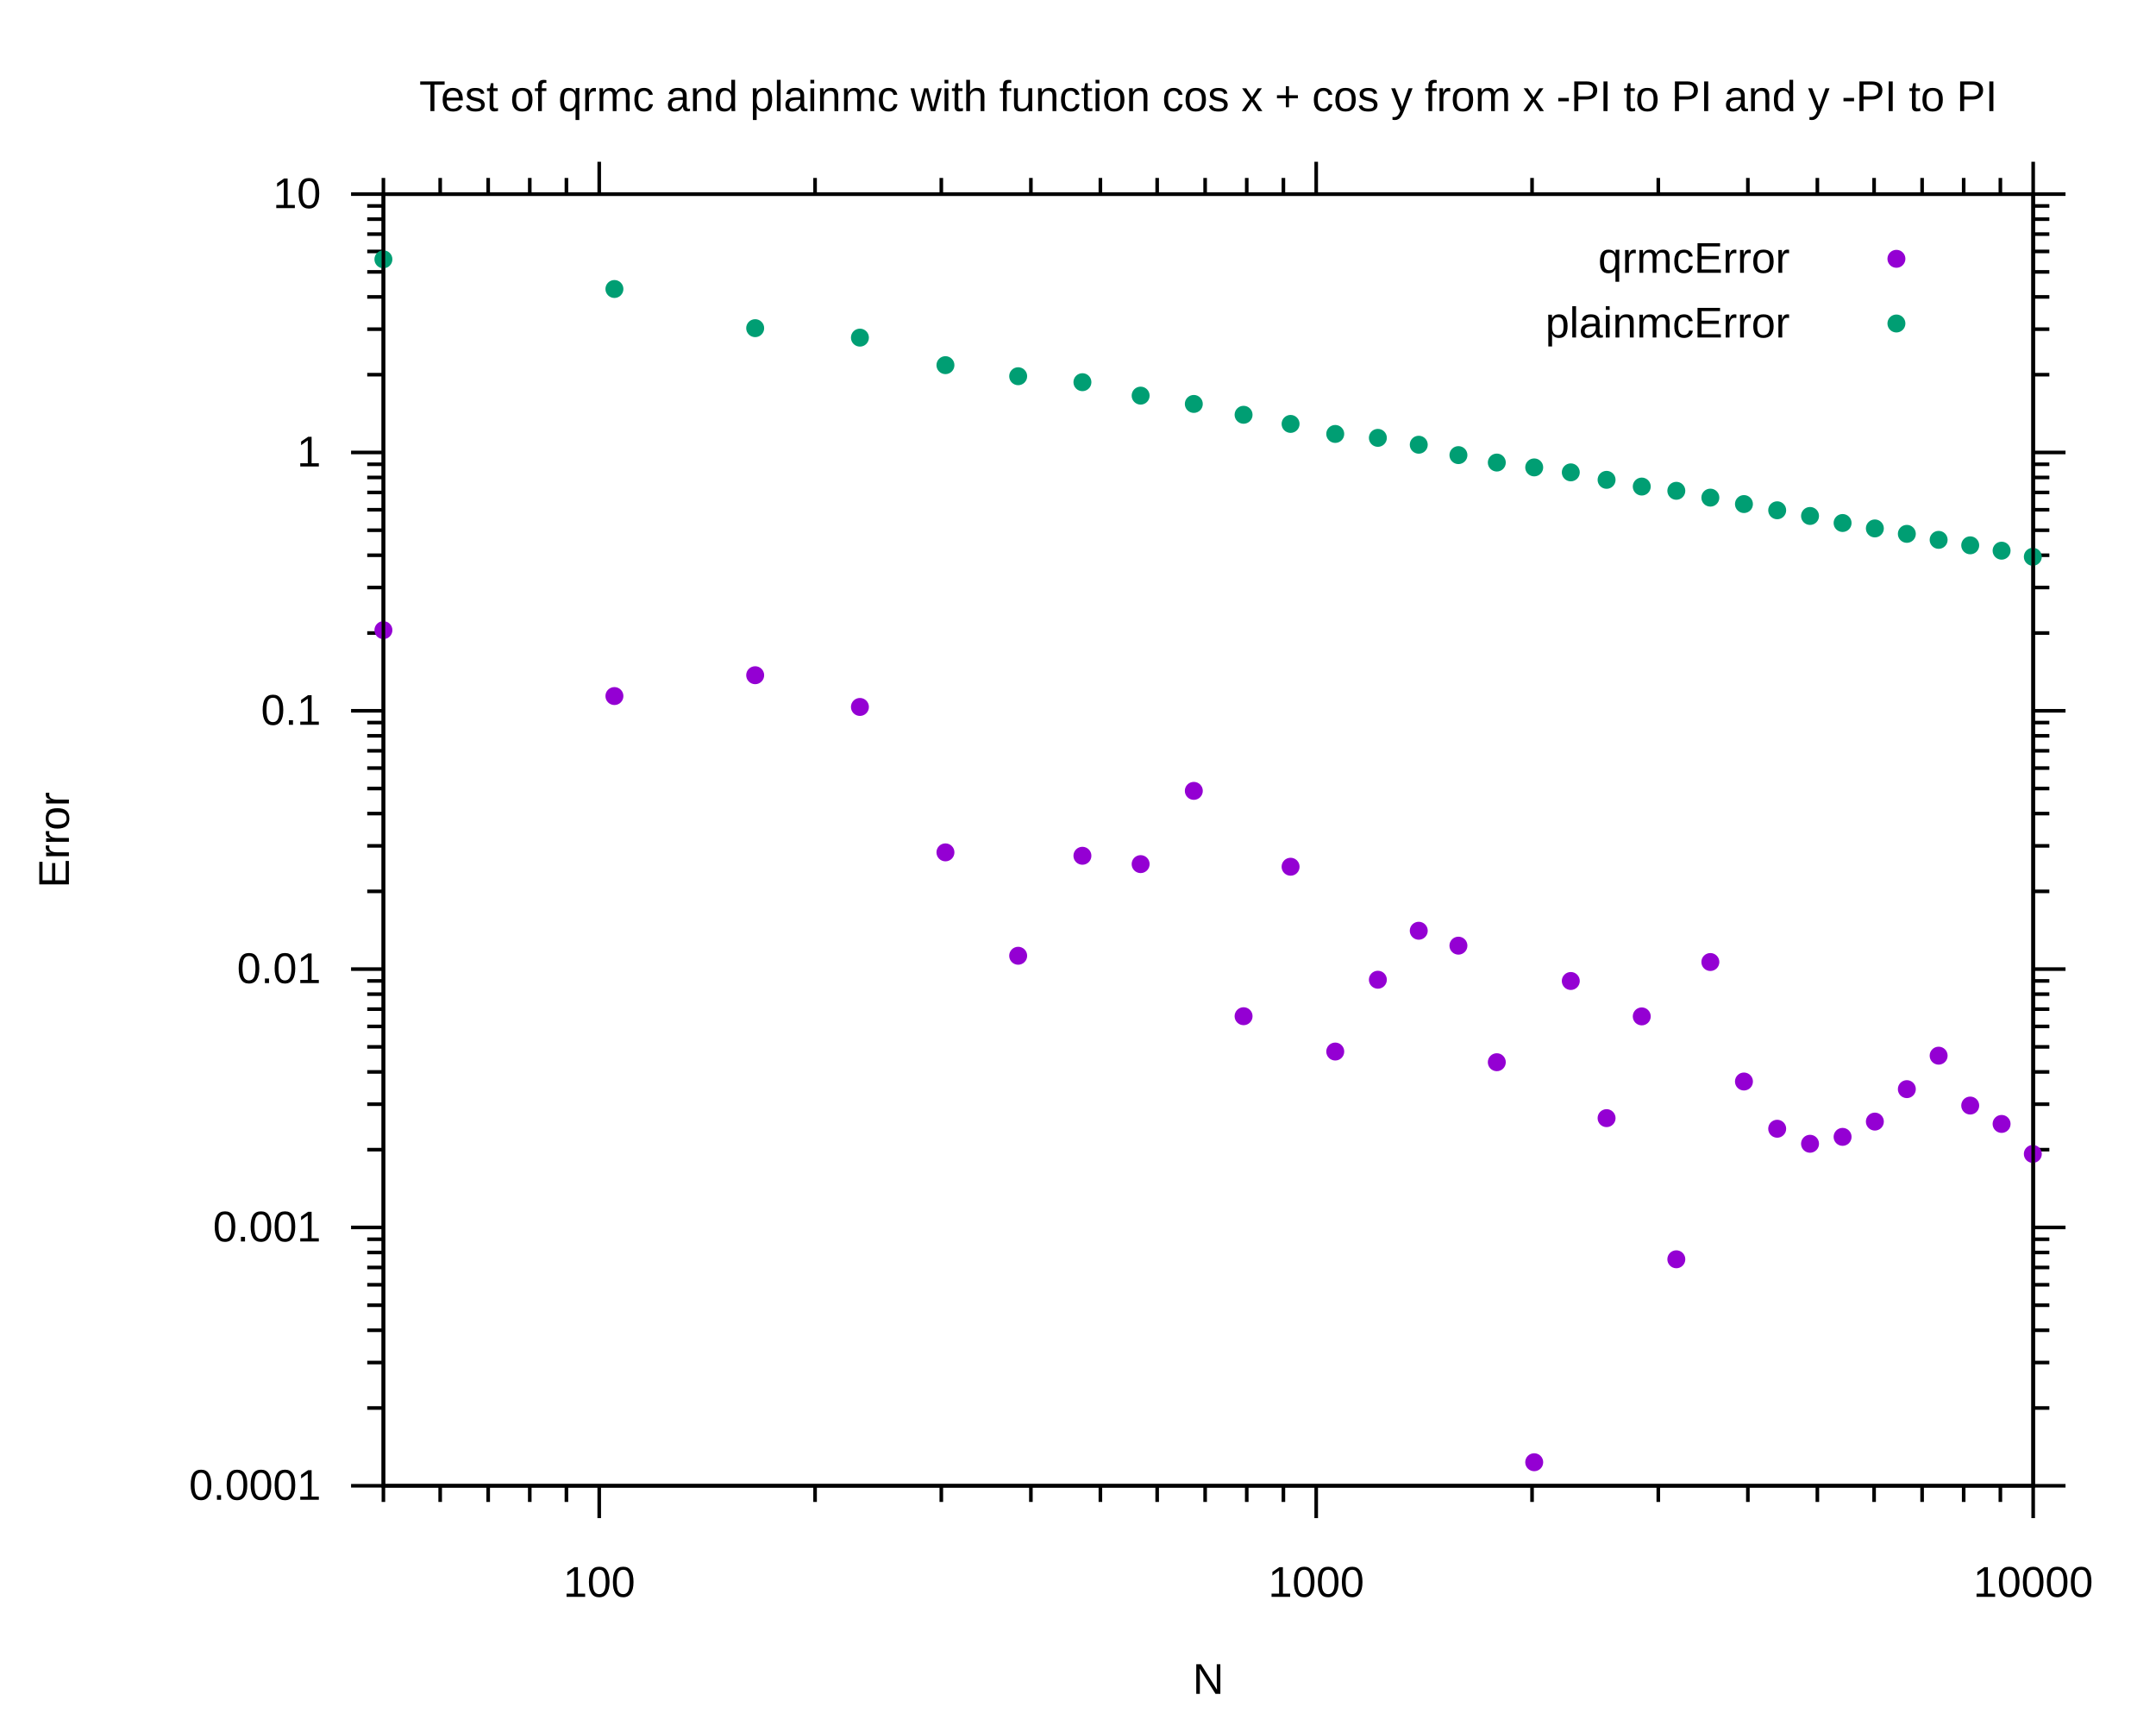
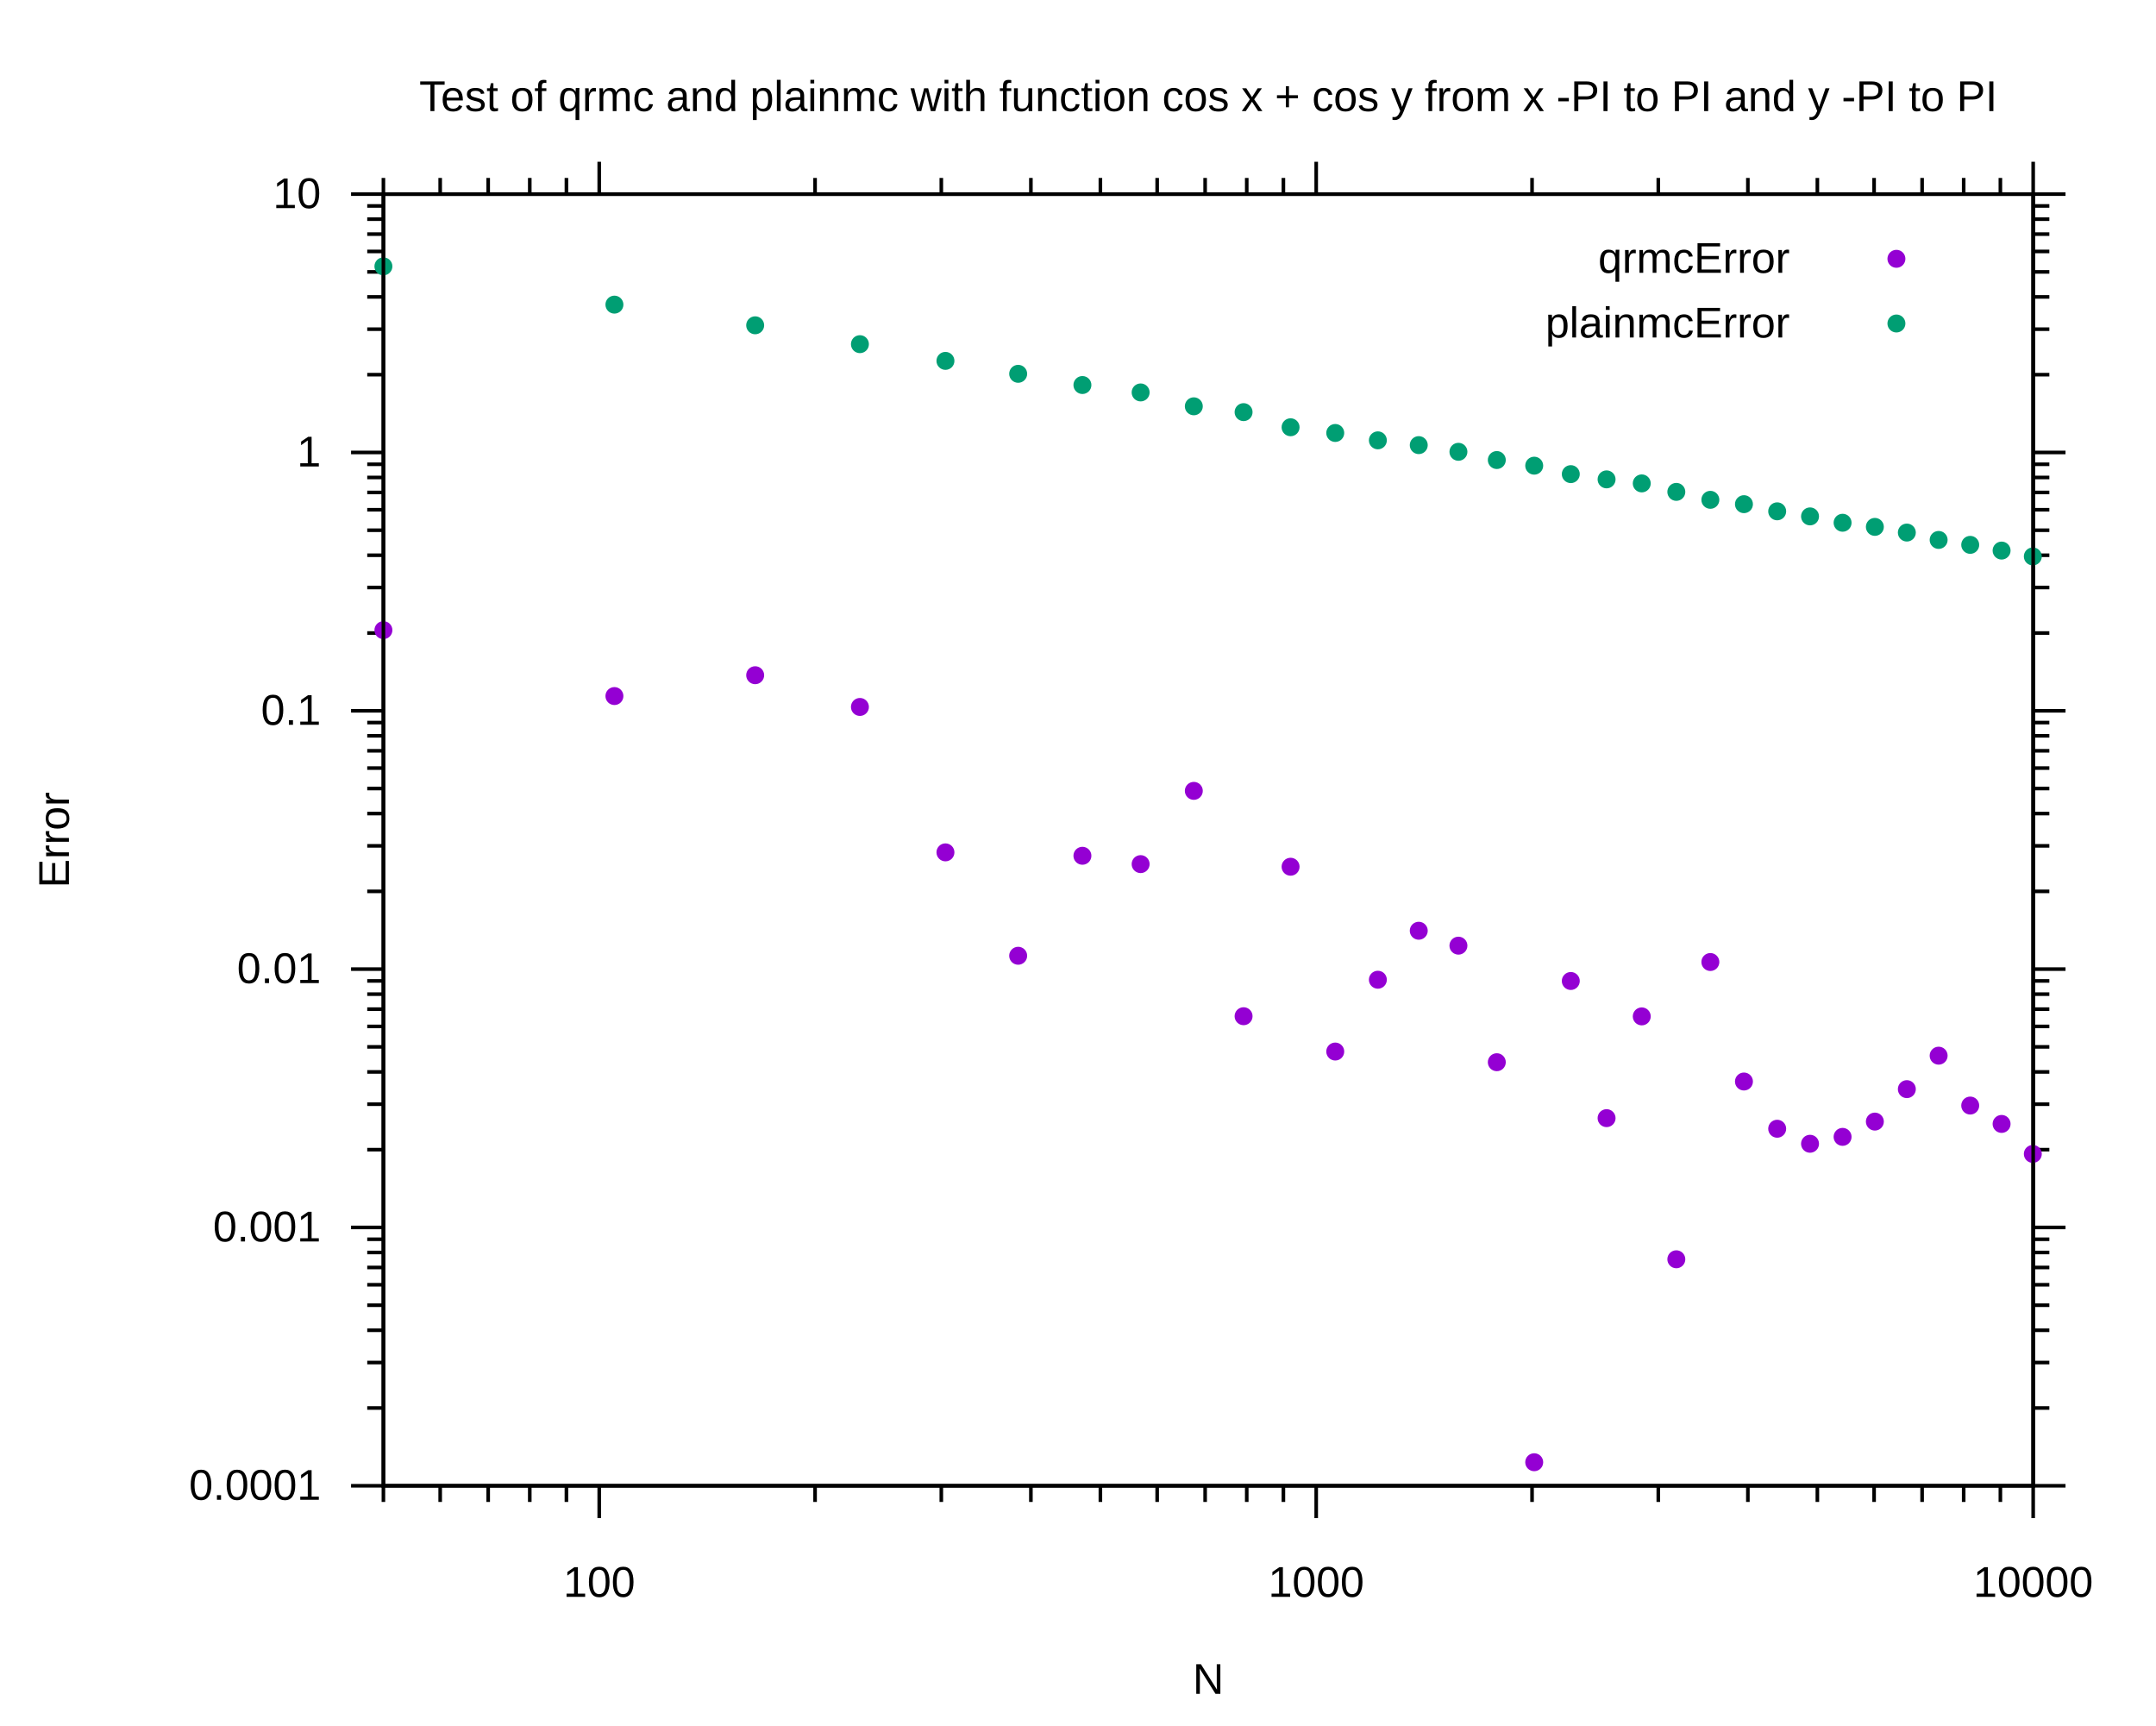
<svg xmlns="http://www.w3.org/2000/svg" xmlns:xlink="http://www.w3.org/1999/xlink" width="600" height="480" viewBox="0 0 600 480">
  <g id="gnuplot_canvas">
    <rect x="0" y="0" width="600" height="480" fill="none" />
    <defs>
      <circle id="gpDot" r="0.5" stroke-width="0.5" stroke="currentColor" />
      <path id="gpPt0" stroke-width="0.222" stroke="currentColor" d="M-1,0 h2 M0,-1 v2" />
      <path id="gpPt1" stroke-width="0.222" stroke="currentColor" d="M-1,-1 L1,1 M1,-1 L-1,1" />
      <path id="gpPt2" stroke-width="0.222" stroke="currentColor" d="M-1,0 L1,0 M0,-1 L0,1 M-1,-1 L1,1 M-1,1 L1,-1" />
      <rect id="gpPt3" stroke-width="0.222" stroke="currentColor" x="-1" y="-1" width="2" height="2" />
      <rect id="gpPt4" stroke-width="0.222" stroke="currentColor" fill="currentColor" x="-1" y="-1" width="2" height="2" />
      <circle id="gpPt5" stroke-width="0.222" stroke="currentColor" cx="0" cy="0" r="1" />
      <use xlink:href="#gpPt5" id="gpPt6" fill="currentColor" stroke="none" />
      <path id="gpPt7" stroke-width="0.222" stroke="currentColor" d="M0,-1.33 L-1.33,0.67 L1.33,0.67 z" />
      <use xlink:href="#gpPt7" id="gpPt8" fill="currentColor" stroke="none" />
      <use xlink:href="#gpPt7" id="gpPt9" stroke="currentColor" transform="rotate(180)" />
      <use xlink:href="#gpPt9" id="gpPt10" fill="currentColor" stroke="none" />
      <use xlink:href="#gpPt3" id="gpPt11" stroke="currentColor" transform="rotate(45)" />
      <use xlink:href="#gpPt11" id="gpPt12" fill="currentColor" stroke="none" />
      <path id="gpPt13" stroke-width="0.222" stroke="currentColor" d="M0,1.330 L1.265,0.411 L0.782,-1.067 L-0.782,-1.076 L-1.265,0.411 z" />
      <use xlink:href="#gpPt13" id="gpPt14" fill="currentColor" stroke="none" />
      <filter id="textbox" filterUnits="objectBoundingBox" x="0" y="0" height="1" width="1">
        <feFlood flood-color="white" flood-opacity="1" result="bgnd" />
        <feComposite in="SourceGraphic" in2="bgnd" operator="atop" />
      </filter>
      <filter id="greybox" filterUnits="objectBoundingBox" x="0" y="0" height="1" width="1">
        <feFlood flood-color="lightgrey" flood-opacity="1" result="grey" />
        <feComposite in="SourceGraphic" in2="grey" operator="atop" />
      </filter>
    </defs>
    <g fill="none" color="white" stroke="currentColor" stroke-width="1.00" stroke-linecap="butt" stroke-linejoin="miter">
</g>
    <g fill="none" color="black" stroke="currentColor" stroke-width="1.00" stroke-linecap="butt" stroke-linejoin="miter">
      <path stroke="black" d="M106.70,413.40 L97.70,413.40 M565.82,413.40 L574.82,413.40  " />
      <g transform="translate(89.31,417.30)" stroke="none" fill="black" font-family="Arial" font-size="12.00" text-anchor="end">
        <text>
          <tspan font-family="Arial"> 0.0001</tspan>
        </text>
      </g>
    </g>
    <g fill="none" color="black" stroke="currentColor" stroke-width="1.00" stroke-linecap="butt" stroke-linejoin="miter">
      <path stroke="black" d="M106.70,391.76 L102.20,391.76 M565.82,391.76 L570.32,391.76 M106.70,379.11 L102.20,379.11 M565.82,379.11 L570.32,379.11   M106.70,370.13 L102.20,370.13 M565.82,370.13 L570.32,370.13 M106.70,363.16 L102.20,363.16 M565.82,363.16 L570.32,363.16   M106.70,357.47 L102.20,357.47 M565.82,357.47 L570.32,357.47 M106.70,352.66 L102.20,352.66 M565.82,352.66 L570.32,352.66   M106.70,348.49 L102.20,348.49 M565.82,348.49 L570.32,348.49 M106.70,344.81 L102.20,344.81 M565.82,344.81 L570.32,344.81   M106.70,341.52 L97.70,341.52 M565.82,341.52 L574.82,341.52  " />
      <g transform="translate(89.31,345.42)" stroke="none" fill="black" font-family="Arial" font-size="12.00" text-anchor="end">
        <text>
          <tspan font-family="Arial"> 0.001</tspan>
        </text>
      </g>
    </g>
    <g fill="none" color="black" stroke="currentColor" stroke-width="1.00" stroke-linecap="butt" stroke-linejoin="miter">
      <path stroke="black" d="M106.70,319.88 L102.20,319.88 M565.82,319.88 L570.32,319.88 M106.70,307.23 L102.20,307.23 M565.82,307.23 L570.32,307.23   M106.70,298.25 L102.20,298.25 M565.82,298.25 L570.32,298.25 M106.70,291.28 L102.20,291.28 M565.82,291.28 L570.32,291.28   M106.70,285.59 L102.20,285.59 M565.82,285.59 L570.32,285.59 M106.70,280.78 L102.20,280.78 M565.82,280.78 L570.32,280.78   M106.70,276.61 L102.20,276.61 M565.82,276.61 L570.32,276.61 M106.70,272.93 L102.20,272.93 M565.82,272.93 L570.32,272.93   M106.70,269.64 L97.70,269.64 M565.82,269.64 L574.82,269.64  " />
      <g transform="translate(89.31,273.54)" stroke="none" fill="black" font-family="Arial" font-size="12.00" text-anchor="end">
        <text>
          <tspan font-family="Arial"> 0.01</tspan>
        </text>
      </g>
    </g>
    <g fill="none" color="black" stroke="currentColor" stroke-width="1.00" stroke-linecap="butt" stroke-linejoin="miter">
      <path stroke="black" d="M106.70,248.01 L102.20,248.01 M565.82,248.01 L570.32,248.01 M106.70,235.35 L102.20,235.35 M565.82,235.35 L570.32,235.35   M106.70,226.37 L102.20,226.37 M565.82,226.37 L570.32,226.37 M106.70,219.40 L102.20,219.40 M565.82,219.40 L570.32,219.40   M106.70,213.71 L102.20,213.71 M565.82,213.71 L570.32,213.71 M106.70,208.90 L102.20,208.90 M565.82,208.90 L570.32,208.90   M106.70,204.73 L102.20,204.73 M565.82,204.73 L570.32,204.73 M106.70,201.05 L102.20,201.05 M565.82,201.05 L570.32,201.05   M106.70,197.77 L97.70,197.77 M565.82,197.77 L574.82,197.77  " />
      <g transform="translate(89.31,201.67)" stroke="none" fill="black" font-family="Arial" font-size="12.00" text-anchor="end">
        <text>
          <tspan font-family="Arial"> 0.1</tspan>
        </text>
      </g>
    </g>
    <g fill="none" color="black" stroke="currentColor" stroke-width="1.00" stroke-linecap="butt" stroke-linejoin="miter">
      <path stroke="black" d="M106.70,176.13 L102.20,176.13 M565.82,176.13 L570.32,176.13 M106.70,163.47 L102.20,163.47 M565.82,163.47 L570.32,163.47   M106.70,154.49 L102.20,154.49 M565.82,154.49 L570.32,154.49 M106.70,147.53 L102.20,147.53 M565.82,147.53 L570.32,147.53   M106.70,141.83 L102.20,141.83 M565.82,141.83 L570.32,141.83 M106.70,137.02 L102.20,137.02 M565.82,137.02 L570.32,137.02   M106.70,132.85 L102.20,132.85 M565.82,132.85 L570.32,132.85 M106.70,129.18 L102.20,129.18 M565.82,129.18 L570.32,129.18   M106.70,125.89 L97.70,125.89 M565.82,125.89 L574.82,125.89  " />
      <g transform="translate(89.31,129.79)" stroke="none" fill="black" font-family="Arial" font-size="12.00" text-anchor="end">
        <text>
          <tspan font-family="Arial"> 1</tspan>
        </text>
      </g>
    </g>
    <g fill="none" color="black" stroke="currentColor" stroke-width="1.00" stroke-linecap="butt" stroke-linejoin="miter">
      <path stroke="black" d="M106.70,104.25 L102.20,104.25 M565.82,104.25 L570.32,104.25 M106.70,91.59 L102.20,91.59 M565.82,91.59 L570.32,91.59   M106.70,82.61 L102.20,82.61 M565.82,82.61 L570.32,82.61 M106.70,75.65 L102.20,75.65 M565.82,75.65 L570.32,75.65   M106.70,69.96 L102.20,69.96 M565.82,69.96 L570.32,69.96 M106.70,65.14 L102.20,65.14 M565.82,65.14 L570.32,65.14   M106.70,60.98 L102.20,60.98 M565.82,60.98 L570.32,60.98 M106.70,57.30 L102.20,57.30 M565.82,57.30 L570.32,57.30   M106.70,54.01 L97.70,54.01 M565.82,54.01 L574.82,54.01  " />
      <g transform="translate(89.31,57.91)" stroke="none" fill="black" font-family="Arial" font-size="12.00" text-anchor="end">
        <text>
          <tspan font-family="Arial"> 10</tspan>
        </text>
      </g>
    </g>
    <g fill="none" color="black" stroke="currentColor" stroke-width="1.00" stroke-linecap="butt" stroke-linejoin="miter">
      <path stroke="black" d="M106.70,413.40 L106.70,417.90 M106.70,54.01 L106.70,49.51 M122.50,413.40 L122.50,417.90 M122.50,54.01 L122.50,49.51   M135.86,413.40 L135.86,417.90 M135.86,54.01 L135.86,49.51 M147.43,413.40 L147.43,417.90 M147.43,54.01 L147.43,49.51   M157.63,413.40 L157.63,417.90 M157.63,54.01 L157.63,49.51 M166.76,413.40 L166.76,422.40 M166.76,54.01 L166.76,45.01    " />
      <g transform="translate(166.76,444.30)" stroke="none" fill="black" font-family="Arial" font-size="12.00" text-anchor="middle">
        <text>
          <tspan font-family="Arial"> 100</tspan>
        </text>
      </g>
    </g>
    <g fill="none" color="black" stroke="currentColor" stroke-width="1.00" stroke-linecap="butt" stroke-linejoin="miter">
      <path stroke="black" d="M226.83,413.40 L226.83,417.90 M226.83,54.01 L226.83,49.51 M261.96,413.40 L261.96,417.90 M261.96,54.01 L261.96,49.51   M286.89,413.40 L286.89,417.90 M286.89,54.01 L286.89,49.51 M306.23,413.40 L306.23,417.90 M306.23,54.01 L306.23,49.51   M322.03,413.40 L322.03,417.90 M322.03,54.01 L322.03,49.51 M335.38,413.40 L335.38,417.90 M335.38,54.01 L335.38,49.51   M346.96,413.40 L346.96,417.90 M346.96,54.01 L346.96,49.51 M357.16,413.40 L357.16,417.90 M357.16,54.01 L357.16,49.51   M366.29,413.40 L366.29,422.40 M366.29,54.01 L366.29,45.01  " />
      <g transform="translate(366.29,444.30)" stroke="none" fill="black" font-family="Arial" font-size="12.00" text-anchor="middle">
        <text>
          <tspan font-family="Arial"> 1000</tspan>
        </text>
      </g>
    </g>
    <g fill="none" color="black" stroke="currentColor" stroke-width="1.00" stroke-linecap="butt" stroke-linejoin="miter">
      <path stroke="black" d="M426.36,413.40 L426.36,417.90 M426.36,54.01 L426.36,49.51 M461.49,413.40 L461.49,417.90 M461.49,54.01 L461.49,49.51   M486.42,413.40 L486.42,417.90 M486.42,54.01 L486.42,49.51 M505.76,413.40 L505.76,417.90 M505.76,54.01 L505.76,49.51   M521.55,413.40 L521.55,417.90 M521.55,54.01 L521.55,49.51 M534.91,413.40 L534.91,417.90 M534.91,54.01 L534.91,49.51   M546.48,413.40 L546.48,417.90 M546.48,54.01 L546.48,49.51 M556.69,413.40 L556.69,417.90 M556.69,54.01 L556.69,49.51   M565.82,413.40 L565.82,422.40 M565.82,54.01 L565.82,45.01  " />
      <g transform="translate(565.82,444.30)" stroke="none" fill="black" font-family="Arial" font-size="12.00" text-anchor="middle">
        <text>
          <tspan font-family="Arial"> 10000</tspan>
        </text>
      </g>
    </g>
    <g fill="none" color="black" stroke="currentColor" stroke-width="1.00" stroke-linecap="butt" stroke-linejoin="miter">
</g>
    <g fill="none" color="black" stroke="currentColor" stroke-width="1.00" stroke-linecap="butt" stroke-linejoin="miter">
      <path stroke="black" d="M106.70,54.01 L106.70,413.40 L565.82,413.40 L565.82,54.01 L106.70,54.01 Z  " />
    </g>
    <g fill="none" color="black" stroke="currentColor" stroke-width="1.00" stroke-linecap="butt" stroke-linejoin="miter">
      <g transform="translate(19.18,233.71) rotate(270)" stroke="none" fill="black" font-family="Arial" font-size="12.00" text-anchor="middle">
        <text>
          <tspan font-family="Arial">Error</tspan>
        </text>
      </g>
    </g>
    <g fill="none" color="black" stroke="currentColor" stroke-width="1.00" stroke-linecap="butt" stroke-linejoin="miter">
      <g transform="translate(336.26,471.30)" stroke="none" fill="black" font-family="Arial" font-size="12.00" text-anchor="middle">
        <text>
          <tspan font-family="Arial">N</tspan>
        </text>
      </g>
    </g>
    <g fill="none" color="black" stroke="currentColor" stroke-width="1.00" stroke-linecap="butt" stroke-linejoin="miter">
</g>
    <g id="gnuplot_plot_1">
      <g fill="none" color="black" stroke="currentColor" stroke-width="1.00" stroke-linecap="butt" stroke-linejoin="miter">
        <g transform="translate(498.09,75.91)" stroke="none" fill="black" font-family="Arial" font-size="12.00" text-anchor="end">
          <text>
            <tspan font-family="Arial">qrmcError</tspan>
          </text>
        </g>
      </g>
      <g fill="none" color="black" stroke="currentColor" stroke-width="1.00" stroke-linecap="butt" stroke-linejoin="miter">
        <use xlink:href="#gpPt6" transform="translate(106.70,175.33) scale(2.25)" color="rgb(148,   0, 211)" />
        <use xlink:href="#gpPt6" transform="translate(170.99,193.67) scale(2.25)" color="rgb(148,   0, 211)" />
        <use xlink:href="#gpPt6" transform="translate(210.16,187.87) scale(2.25)" color="rgb(148,   0, 211)" />
        <use xlink:href="#gpPt6" transform="translate(239.31,196.70) scale(2.25)" color="rgb(148,   0, 211)" />
        <use xlink:href="#gpPt6" transform="translate(263.11,237.16) scale(2.25)" color="rgb(148,   0, 211)" />
        <use xlink:href="#gpPt6" transform="translate(283.35,265.93) scale(2.25)" color="rgb(148,   0, 211)" />
        <use xlink:href="#gpPt6" transform="translate(301.23,238.11) scale(2.25)" color="rgb(148,   0, 211)" />
        <use xlink:href="#gpPt6" transform="translate(317.43,240.43) scale(2.25)" color="rgb(148,   0, 211)" />
        <use xlink:href="#gpPt6" transform="translate(332.23,220.05) scale(2.25)" color="rgb(148,   0, 211)" />
        <use xlink:href="#gpPt6" transform="translate(346.08,282.75) scale(2.25)" color="rgb(148,   0, 211)" />
        <use xlink:href="#gpPt6" transform="translate(359.16,241.16) scale(2.25)" color="rgb(148,   0, 211)" />
        <use xlink:href="#gpPt6" transform="translate(371.59,292.58) scale(2.25)" color="rgb(148,   0, 211)" />
        <use xlink:href="#gpPt6" transform="translate(383.45,272.60) scale(2.25)" color="rgb(148,   0, 211)" />
        <use xlink:href="#gpPt6" transform="translate(394.83,258.97) scale(2.25)" color="rgb(148,   0, 211)" />
        <use xlink:href="#gpPt6" transform="translate(405.87,263.12) scale(2.25)" color="rgb(148,   0, 211)" />
        <use xlink:href="#gpPt6" transform="translate(416.55,295.55) scale(2.25)" color="rgb(148,   0, 211)" />
        <use xlink:href="#gpPt6" transform="translate(426.96,406.85) scale(2.25)" color="rgb(148,   0, 211)" />
        <use xlink:href="#gpPt6" transform="translate(437.14,272.95) scale(2.25)" color="rgb(148,   0, 211)" />
        <use xlink:href="#gpPt6" transform="translate(447.10,311.11) scale(2.25)" color="rgb(148,   0, 211)" />
        <use xlink:href="#gpPt6" transform="translate(456.89,282.80) scale(2.25)" color="rgb(148,   0, 211)" />
        <use xlink:href="#gpPt6" transform="translate(466.51,350.38) scale(2.25)" color="rgb(148,   0, 211)" />
        <use xlink:href="#gpPt6" transform="translate(475.98,267.67) scale(2.25)" color="rgb(148,   0, 211)" />
        <use xlink:href="#gpPt6" transform="translate(485.33,300.92) scale(2.25)" color="rgb(148,   0, 211)" />
        <use xlink:href="#gpPt6" transform="translate(494.58,314.06) scale(2.25)" color="rgb(148,   0, 211)" />
        <use xlink:href="#gpPt6" transform="translate(503.72,318.24) scale(2.25)" color="rgb(148,   0, 211)" />
        <use xlink:href="#gpPt6" transform="translate(512.78,316.32) scale(2.25)" color="rgb(148,   0, 211)" />
        <use xlink:href="#gpPt6" transform="translate(521.76,312.07) scale(2.25)" color="rgb(148,   0, 211)" />
        <use xlink:href="#gpPt6" transform="translate(530.66,303.04) scale(2.25)" color="rgb(148,   0, 211)" />
        <use xlink:href="#gpPt6" transform="translate(539.51,293.73) scale(2.25)" color="rgb(148,   0, 211)" />
        <use xlink:href="#gpPt6" transform="translate(548.30,307.61) scale(2.25)" color="rgb(148,   0, 211)" />
        <use xlink:href="#gpPt6" transform="translate(557.03,312.72) scale(2.25)" color="rgb(148,   0, 211)" />
        <use xlink:href="#gpPt6" transform="translate(565.72,321.07) scale(2.25)" color="rgb(148,   0, 211)" />
        <use xlink:href="#gpPt6" transform="translate(527.76,72.01) scale(2.25)" color="rgb(148,   0, 211)" />
      </g>
    </g>
    <g id="gnuplot_plot_2">
      <g fill="none" color="black" stroke="currentColor" stroke-width="1.00" stroke-linecap="butt" stroke-linejoin="miter">
        <g transform="translate(498.09,93.91)" stroke="none" fill="black" font-family="Arial" font-size="12.00" text-anchor="end">
          <text>
            <tspan font-family="Arial">plainmcError</tspan>
          </text>
        </g>
      </g>
      <g fill="none" color="black" stroke="currentColor" stroke-width="1.00" stroke-linecap="butt" stroke-linejoin="miter">
-         <use xlink:href="#gpPt6" transform="translate(106.70,72.15) scale(2.25)" color="rgb(  0, 158, 115)" />
-         <use xlink:href="#gpPt6" transform="translate(170.99,80.41) scale(2.25)" color="rgb(  0, 158, 115)" />
-         <use xlink:href="#gpPt6" transform="translate(210.16,91.31) scale(2.25)" color="rgb(  0, 158, 115)" />
-         <use xlink:href="#gpPt6" transform="translate(239.31,93.94) scale(2.25)" color="rgb(  0, 158, 115)" />
-         <use xlink:href="#gpPt6" transform="translate(263.11,101.60) scale(2.25)" color="rgb(  0, 158, 115)" />
-         <use xlink:href="#gpPt6" transform="translate(283.35,104.68) scale(2.25)" color="rgb(  0, 158, 115)" />
-         <use xlink:href="#gpPt6" transform="translate(301.23,106.34) scale(2.25)" color="rgb(  0, 158, 115)" />
-         <use xlink:href="#gpPt6" transform="translate(317.43,110.08) scale(2.25)" color="rgb(  0, 158, 115)" />
-         <use xlink:href="#gpPt6" transform="translate(332.23,112.39) scale(2.25)" color="rgb(  0, 158, 115)" />
-         <use xlink:href="#gpPt6" transform="translate(346.08,115.41) scale(2.25)" color="rgb(  0, 158, 115)" />
-         <use xlink:href="#gpPt6" transform="translate(359.16,117.95) scale(2.25)" color="rgb(  0, 158, 115)" />
-         <use xlink:href="#gpPt6" transform="translate(371.59,120.74) scale(2.25)" color="rgb(  0, 158, 115)" />
-         <use xlink:href="#gpPt6" transform="translate(383.45,121.83) scale(2.25)" color="rgb(  0, 158, 115)" />
-         <use xlink:href="#gpPt6" transform="translate(394.83,123.74) scale(2.25)" color="rgb(  0, 158, 115)" />
-         <use xlink:href="#gpPt6" transform="translate(405.87,126.63) scale(2.25)" color="rgb(  0, 158, 115)" />
-         <use xlink:href="#gpPt6" transform="translate(416.55,128.70) scale(2.25)" color="rgb(  0, 158, 115)" />
-         <use xlink:href="#gpPt6" transform="translate(426.96,130.05) scale(2.25)" color="rgb(  0, 158, 115)" />
-         <use xlink:href="#gpPt6" transform="translate(437.14,131.43) scale(2.25)" color="rgb(  0, 158, 115)" />
-         <use xlink:href="#gpPt6" transform="translate(447.10,133.51) scale(2.25)" color="rgb(  0, 158, 115)" />
-         <use xlink:href="#gpPt6" transform="translate(456.89,135.38) scale(2.25)" color="rgb(  0, 158, 115)" />
-         <use xlink:href="#gpPt6" transform="translate(466.51,136.56) scale(2.25)" color="rgb(  0, 158, 115)" />
-         <use xlink:href="#gpPt6" transform="translate(475.98,138.46) scale(2.25)" color="rgb(  0, 158, 115)" />
-         <use xlink:href="#gpPt6" transform="translate(485.33,140.25) scale(2.25)" color="rgb(  0, 158, 115)" />
-         <use xlink:href="#gpPt6" transform="translate(494.58,141.98) scale(2.25)" color="rgb(  0, 158, 115)" />
-         <use xlink:href="#gpPt6" transform="translate(503.72,143.56) scale(2.25)" color="rgb(  0, 158, 115)" />
-         <use xlink:href="#gpPt6" transform="translate(512.78,145.52) scale(2.25)" color="rgb(  0, 158, 115)" />
-         <use xlink:href="#gpPt6" transform="translate(521.76,147.03) scale(2.25)" color="rgb(  0, 158, 115)" />
-         <use xlink:href="#gpPt6" transform="translate(530.66,148.54) scale(2.25)" color="rgb(  0, 158, 115)" />
-         <use xlink:href="#gpPt6" transform="translate(539.51,150.21) scale(2.25)" color="rgb(  0, 158, 115)" />
-         <use xlink:href="#gpPt6" transform="translate(548.30,151.73) scale(2.25)" color="rgb(  0, 158, 115)" />
-         <use xlink:href="#gpPt6" transform="translate(557.03,153.22) scale(2.25)" color="rgb(  0, 158, 115)" />
-         <use xlink:href="#gpPt6" transform="translate(565.72,154.92) scale(2.25)" color="rgb(  0, 158, 115)" />
+         <use xlink:href="#gpPt6" transform="translate(106.70,74.11) scale(2.25)" color="rgb(  0, 158, 115)" />
+         <use xlink:href="#gpPt6" transform="translate(170.99,84.76) scale(2.25)" color="rgb(  0, 158, 115)" />
+         <use xlink:href="#gpPt6" transform="translate(210.16,90.51) scale(2.25)" color="rgb(  0, 158, 115)" />
+         <use xlink:href="#gpPt6" transform="translate(239.31,95.76) scale(2.25)" color="rgb(  0, 158, 115)" />
+         <use xlink:href="#gpPt6" transform="translate(263.11,100.41) scale(2.25)" color="rgb(  0, 158, 115)" />
+         <use xlink:href="#gpPt6" transform="translate(283.35,104.01) scale(2.25)" color="rgb(  0, 158, 115)" />
+         <use xlink:href="#gpPt6" transform="translate(301.23,107.13) scale(2.25)" color="rgb(  0, 158, 115)" />
+         <use xlink:href="#gpPt6" transform="translate(317.43,109.19) scale(2.25)" color="rgb(  0, 158, 115)" />
+         <use xlink:href="#gpPt6" transform="translate(332.23,113.05) scale(2.25)" color="rgb(  0, 158, 115)" />
+         <use xlink:href="#gpPt6" transform="translate(346.08,114.67) scale(2.25)" color="rgb(  0, 158, 115)" />
+         <use xlink:href="#gpPt6" transform="translate(359.16,118.88) scale(2.25)" color="rgb(  0, 158, 115)" />
+         <use xlink:href="#gpPt6" transform="translate(371.59,120.47) scale(2.25)" color="rgb(  0, 158, 115)" />
+         <use xlink:href="#gpPt6" transform="translate(383.45,122.52) scale(2.25)" color="rgb(  0, 158, 115)" />
+         <use xlink:href="#gpPt6" transform="translate(394.83,123.85) scale(2.25)" color="rgb(  0, 158, 115)" />
+         <use xlink:href="#gpPt6" transform="translate(405.87,125.71) scale(2.25)" color="rgb(  0, 158, 115)" />
+         <use xlink:href="#gpPt6" transform="translate(416.55,128.00) scale(2.25)" color="rgb(  0, 158, 115)" />
+         <use xlink:href="#gpPt6" transform="translate(426.96,129.57) scale(2.25)" color="rgb(  0, 158, 115)" />
+         <use xlink:href="#gpPt6" transform="translate(437.14,131.92) scale(2.25)" color="rgb(  0, 158, 115)" />
+         <use xlink:href="#gpPt6" transform="translate(447.10,133.38) scale(2.25)" color="rgb(  0, 158, 115)" />
+         <use xlink:href="#gpPt6" transform="translate(456.89,134.50) scale(2.25)" color="rgb(  0, 158, 115)" />
+         <use xlink:href="#gpPt6" transform="translate(466.51,136.86) scale(2.25)" color="rgb(  0, 158, 115)" />
+         <use xlink:href="#gpPt6" transform="translate(475.98,139.07) scale(2.25)" color="rgb(  0, 158, 115)" />
+         <use xlink:href="#gpPt6" transform="translate(485.33,140.28) scale(2.25)" color="rgb(  0, 158, 115)" />
+         <use xlink:href="#gpPt6" transform="translate(494.58,142.27) scale(2.25)" color="rgb(  0, 158, 115)" />
+         <use xlink:href="#gpPt6" transform="translate(503.72,143.68) scale(2.25)" color="rgb(  0, 158, 115)" />
+         <use xlink:href="#gpPt6" transform="translate(512.78,145.45) scale(2.25)" color="rgb(  0, 158, 115)" />
+         <use xlink:href="#gpPt6" transform="translate(521.76,146.60) scale(2.25)" color="rgb(  0, 158, 115)" />
+         <use xlink:href="#gpPt6" transform="translate(530.66,148.18) scale(2.25)" color="rgb(  0, 158, 115)" />
+         <use xlink:href="#gpPt6" transform="translate(539.51,150.23) scale(2.25)" color="rgb(  0, 158, 115)" />
+         <use xlink:href="#gpPt6" transform="translate(548.30,151.60) scale(2.25)" color="rgb(  0, 158, 115)" />
+         <use xlink:href="#gpPt6" transform="translate(557.03,153.19) scale(2.25)" color="rgb(  0, 158, 115)" />
+         <use xlink:href="#gpPt6" transform="translate(565.72,154.82) scale(2.25)" color="rgb(  0, 158, 115)" />
        <use xlink:href="#gpPt6" transform="translate(527.76,90.01) scale(2.25)" color="rgb(  0, 158, 115)" />
      </g>
    </g>
    <g fill="none" color="white" stroke="rgb(  0, 158, 115)" stroke-width="2.00" stroke-linecap="butt" stroke-linejoin="miter">
</g>
    <g fill="none" color="black" stroke="currentColor" stroke-width="2.00" stroke-linecap="butt" stroke-linejoin="miter">
</g>
    <g fill="none" color="black" stroke="black" stroke-width="1.00" stroke-linecap="butt" stroke-linejoin="miter">
</g>
    <g fill="none" color="black" stroke="currentColor" stroke-width="1.00" stroke-linecap="butt" stroke-linejoin="miter">
      <path stroke="black" d="M106.70,54.01 L106.70,413.40 L565.82,413.40 L565.82,54.01 L106.70,54.01 Z  " />
    </g>
    <g fill="none" color="black" stroke="currentColor" stroke-width="1.00" stroke-linecap="butt" stroke-linejoin="miter">
      <g transform="translate(336.26,30.91)" stroke="none" fill="black" font-family="Arial" font-size="12.00" text-anchor="middle">
        <text>
          <tspan font-family="Arial">Test of qrmc and plainmc with function cos x + cos y from x -PI to PI and y -PI to PI</tspan>
        </text>
      </g>
    </g>
    <g fill="none" color="black" stroke="currentColor" stroke-width="1.00" stroke-linecap="butt" stroke-linejoin="miter">
</g>
  </g>
</svg>
